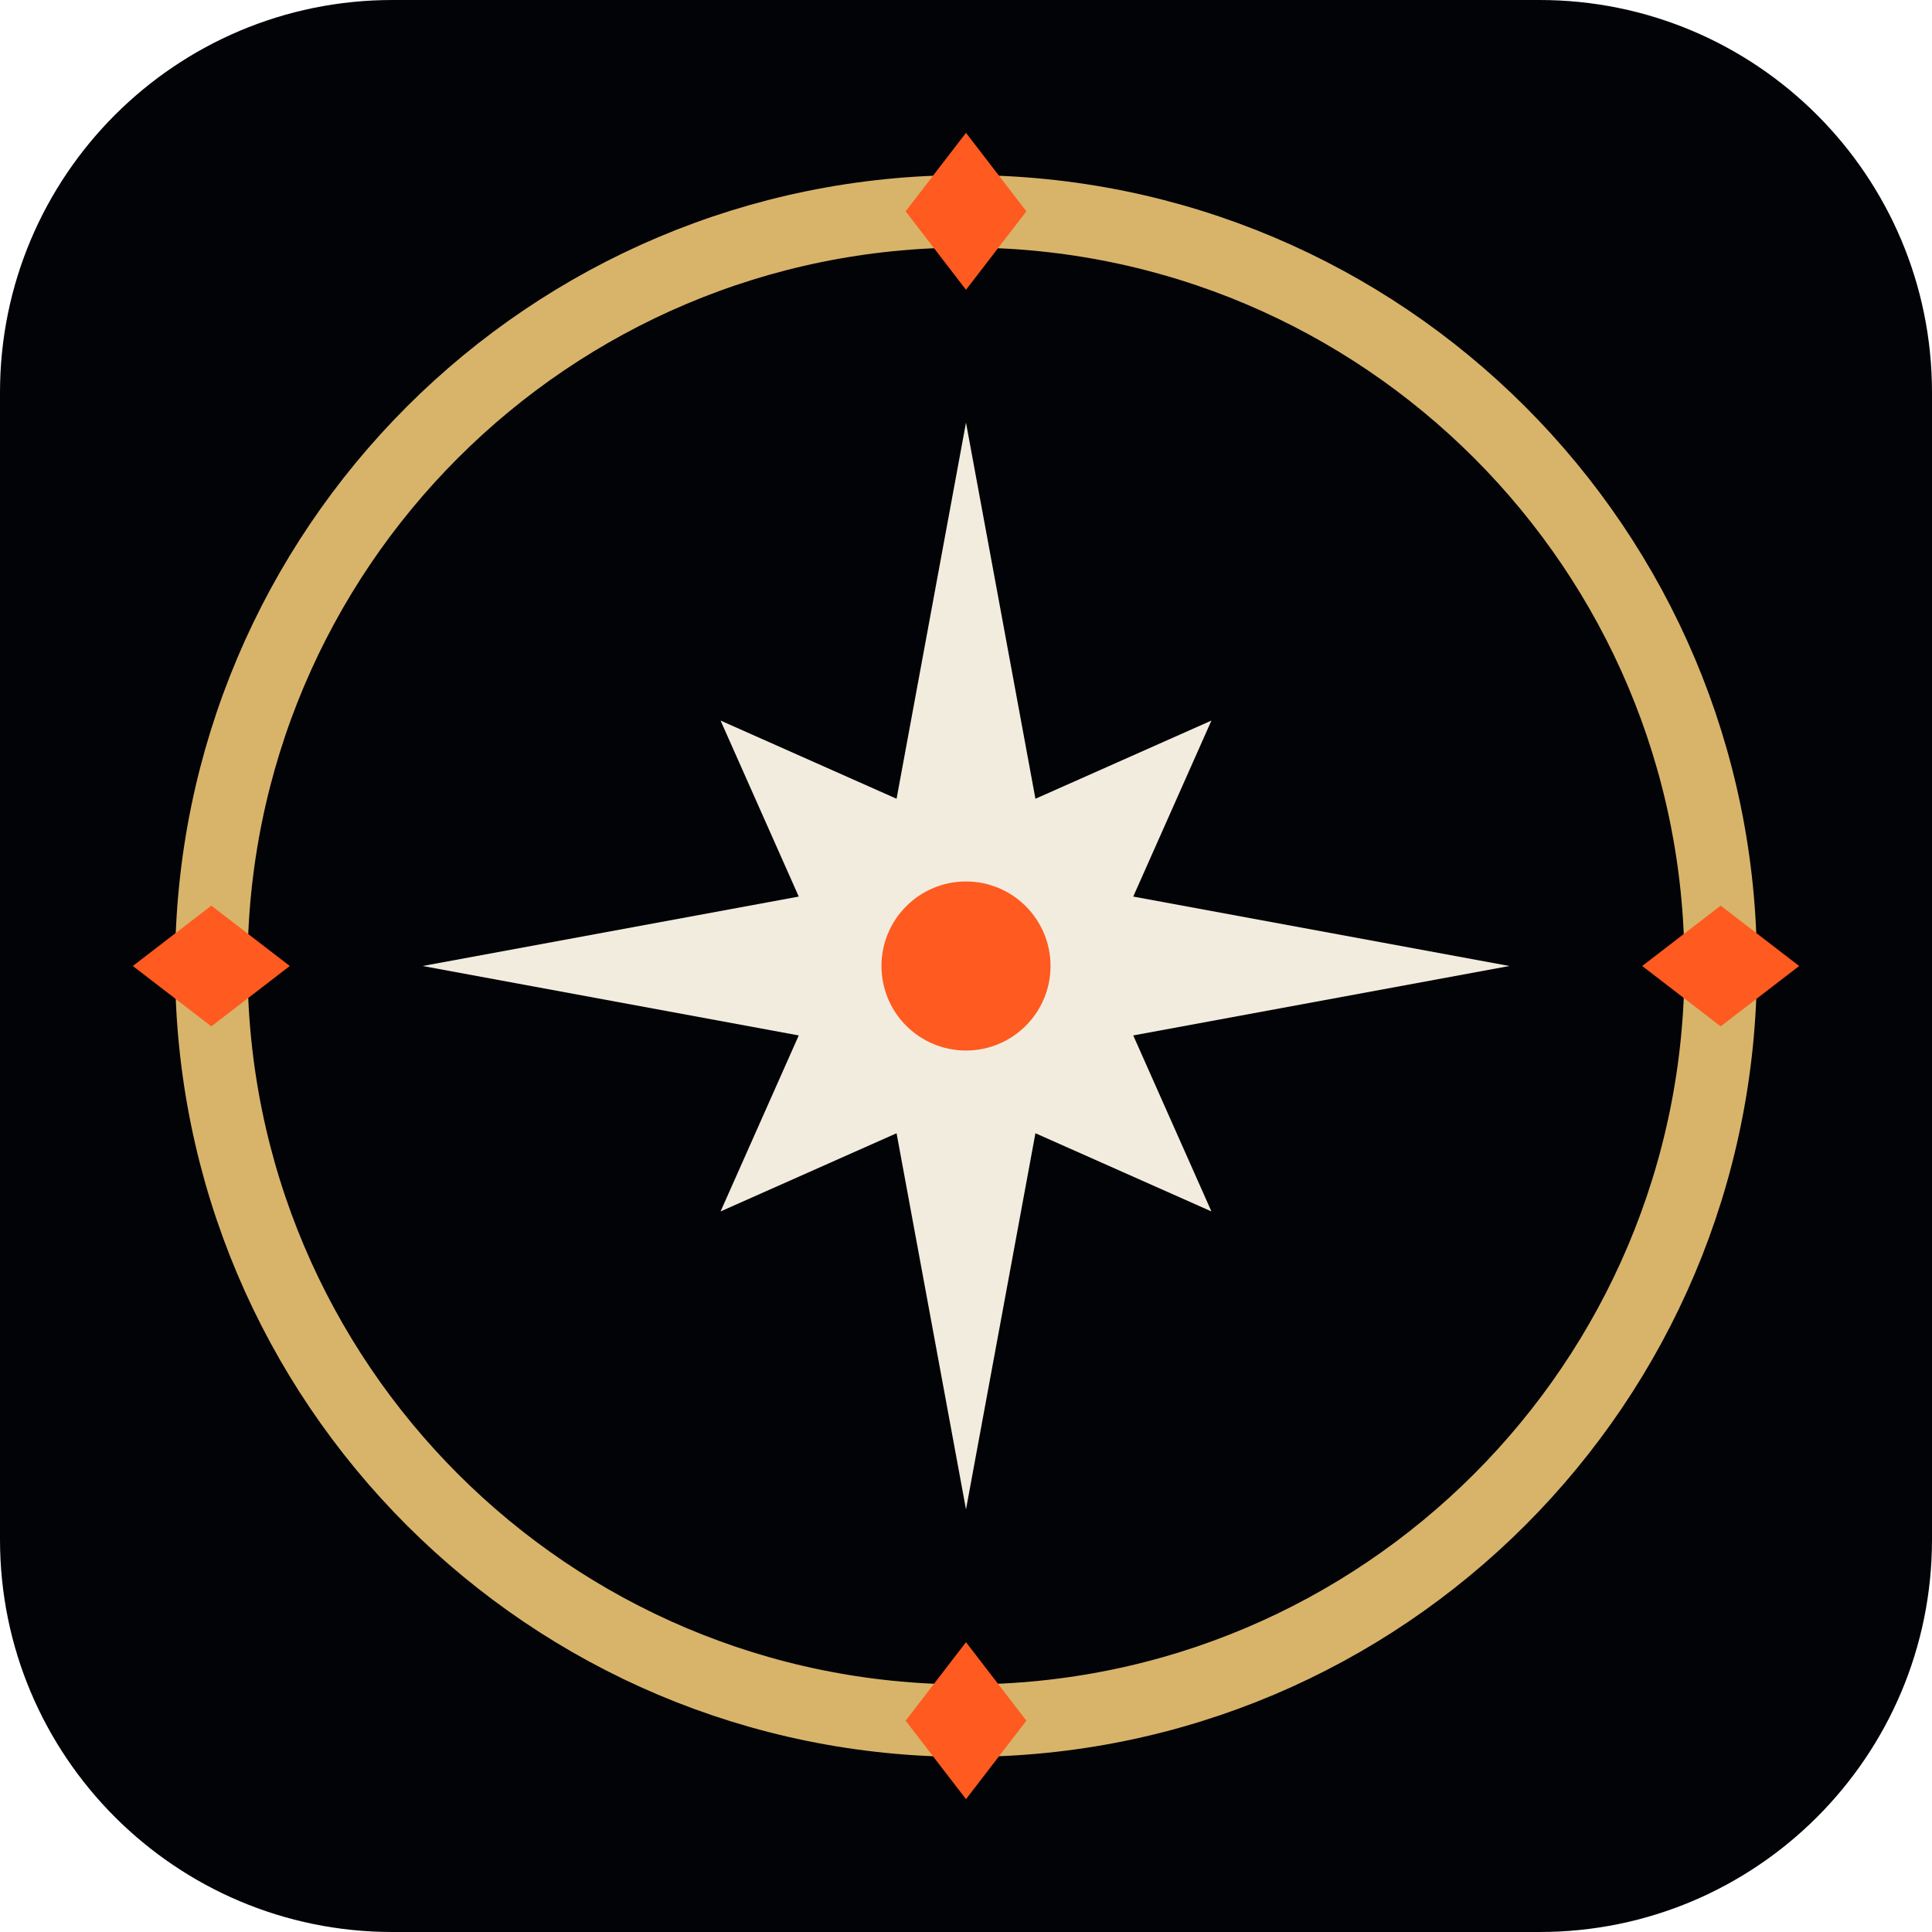
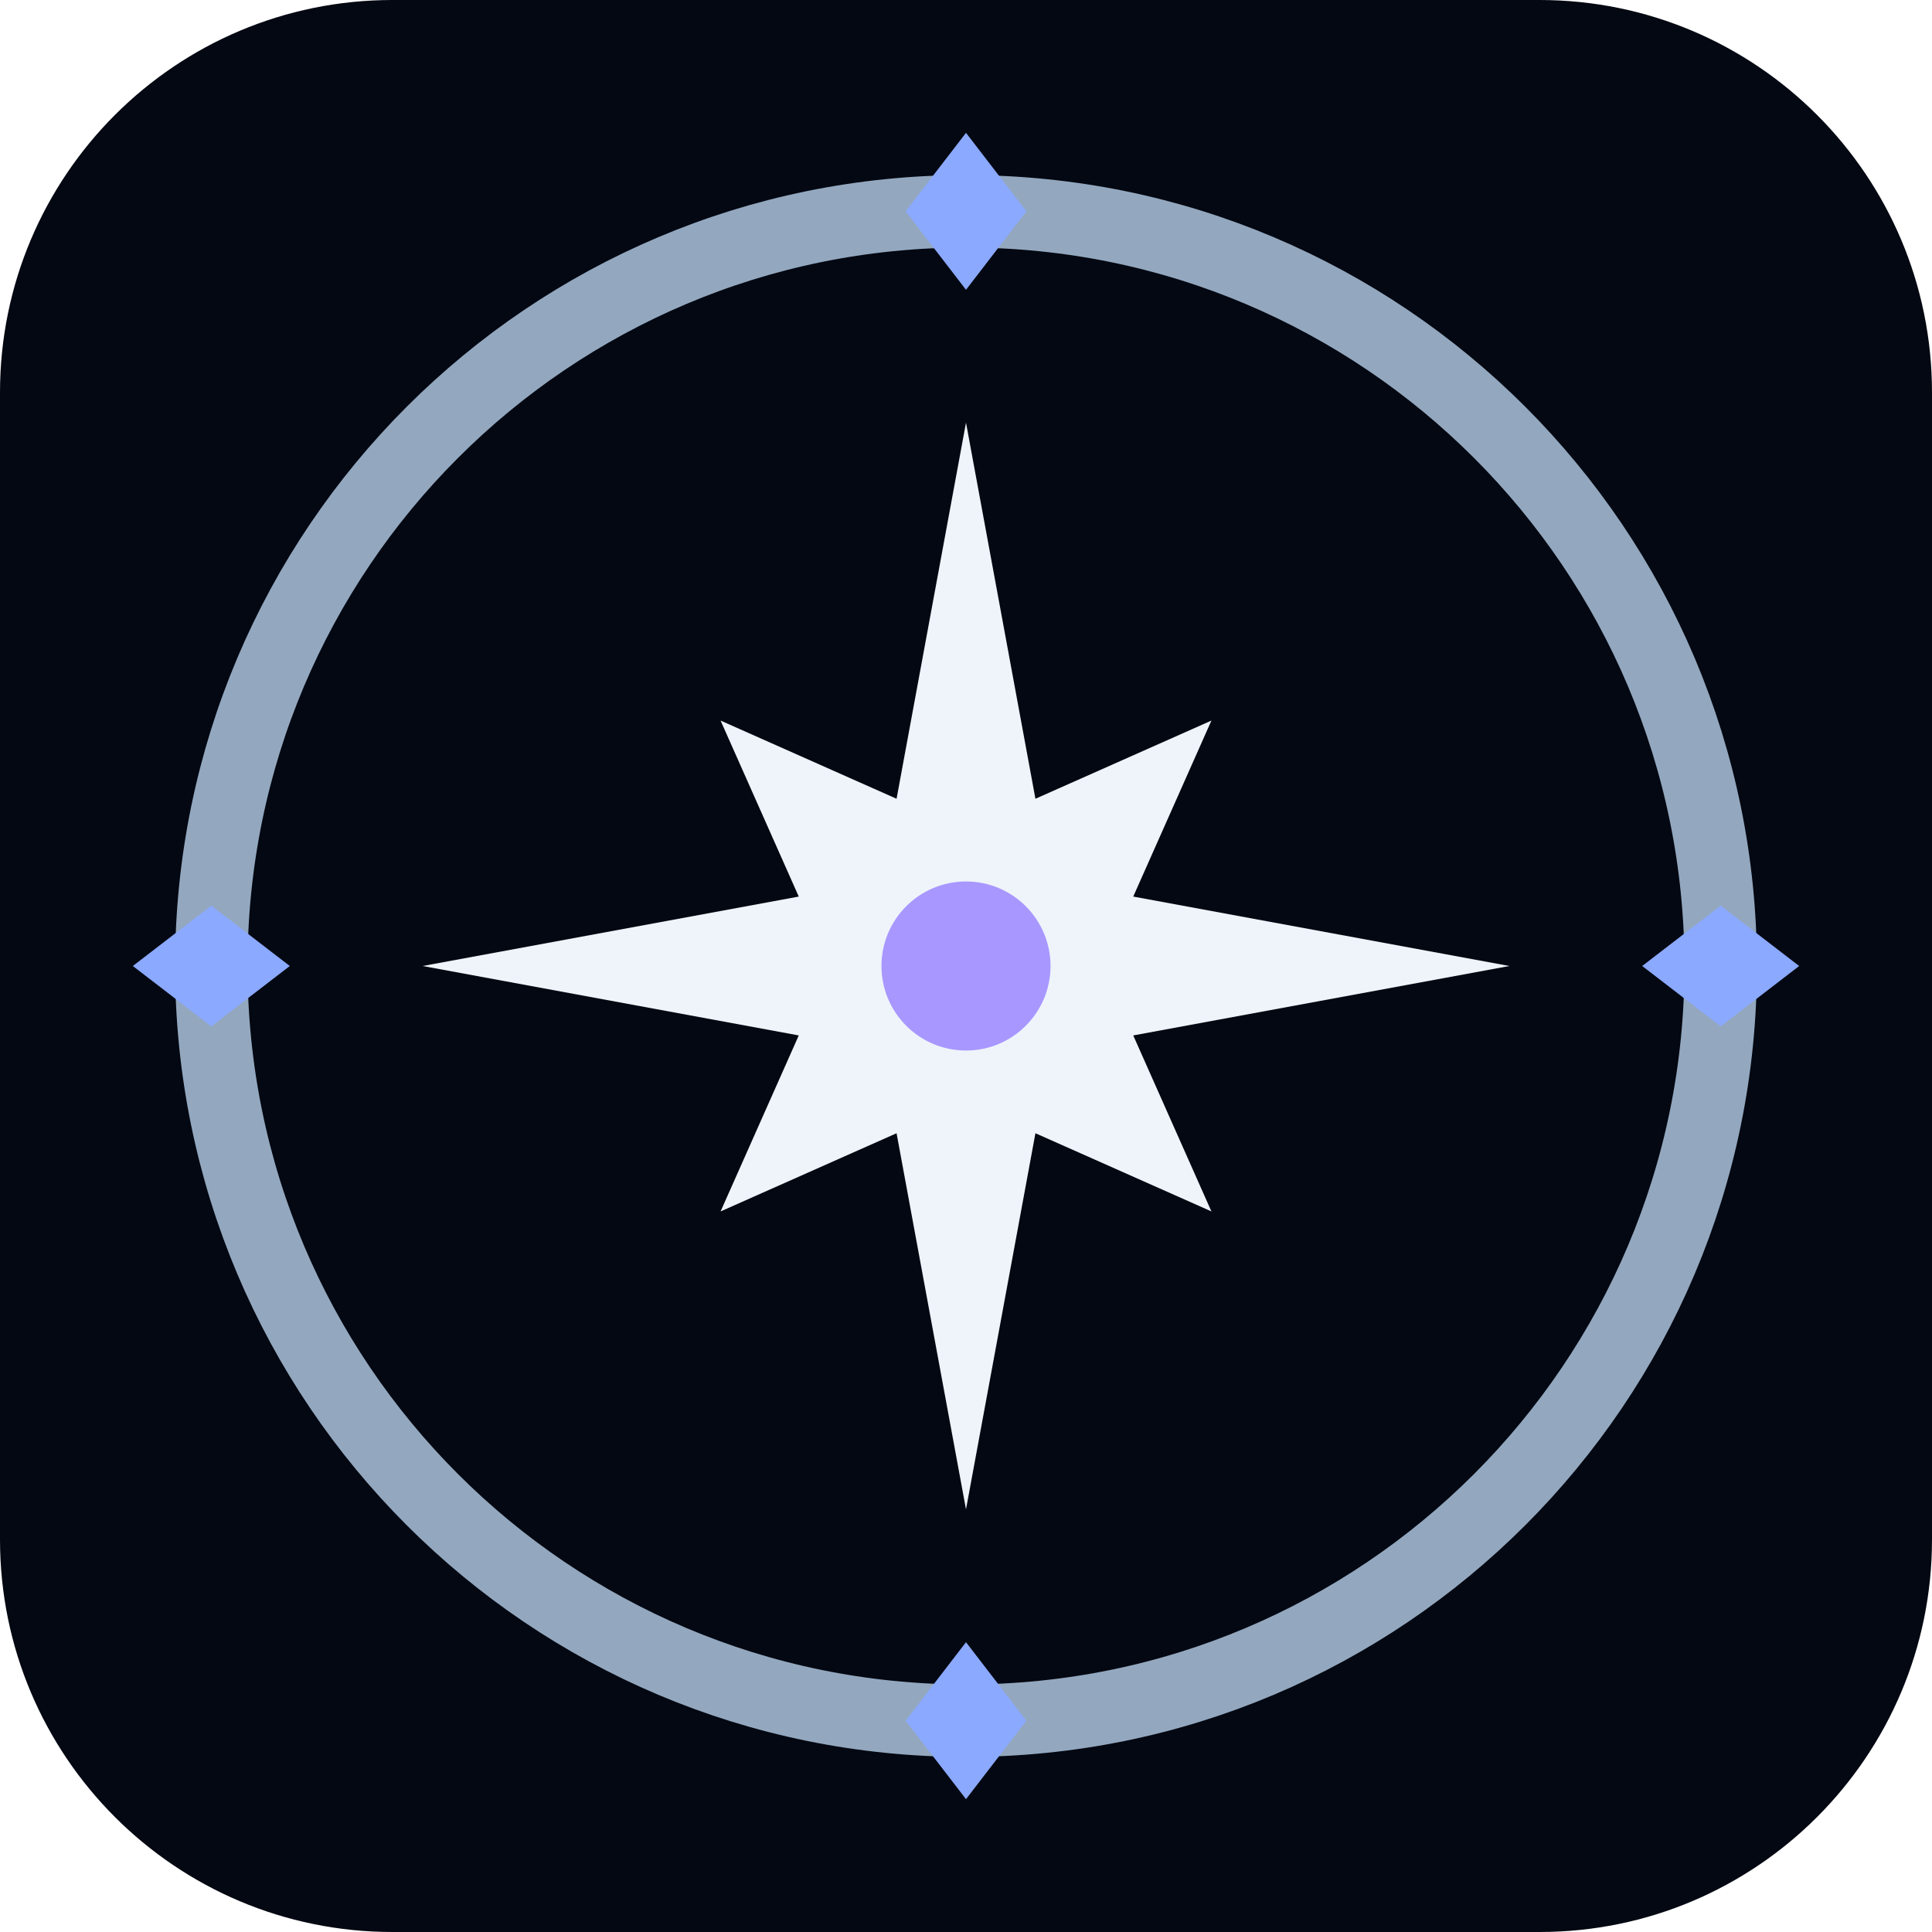
<svg xmlns="http://www.w3.org/2000/svg" viewBox="0 0 64 64" role="img" aria-label="Astro Precise">
-   <rect width="64" height="64" rx="13" fill="#020307" />
-   <circle cx="32" cy="32" r="25" fill="none" stroke="#d8b46a" stroke-width="2.4" />
-   <g fill="#ff5a1f">
+   <rect width="64" height="64" rx="13" fill="#040812" />
+   <circle cx="32" cy="32" r="25" fill="none" stroke="#93A8BF" stroke-width="2.4" />
+   <g fill="#8BA9FF">
    <path d="M32 4.4 L34 7 L32 9.6 L30 7 Z" />
    <path d="M32 4.4 L34 7 L32 9.6 L30 7 Z" transform="rotate(90 32 32)" />
    <path d="M32 4.4 L34 7 L32 9.6 L30 7 Z" transform="rotate(180 32 32)" />
    <path d="M32 4.4 L34 7 L32 9.6 L30 7 Z" transform="rotate(270 32 32)" />
  </g>
-   <path fill="#f2ecdf" d="M32 14 L34.3 26.46 L40.13 23.87 L37.54 29.7 L50 32 L37.54 34.3 L40.13 40.13 L34.3 37.54 L32 50 L29.7 37.54 L23.87 40.13 L26.46 34.3 L14 32 L26.46 29.7 L23.87 23.87 L29.7 26.46 Z" />
-   <circle cx="32" cy="32" r="2.8" fill="#ff5a1f" />
+   <path fill="#EEF4FA" d="M32 14 L34.3 26.46 L40.13 23.87 L37.54 29.7 L50 32 L37.54 34.3 L40.13 40.13 L34.3 37.54 L32 50 L29.7 37.54 L23.87 40.13 L26.46 34.3 L14 32 L26.46 29.7 L23.87 23.87 L29.7 26.46 Z" />
+   <circle cx="32" cy="32" r="2.8" fill="#A897FF" />
</svg>
